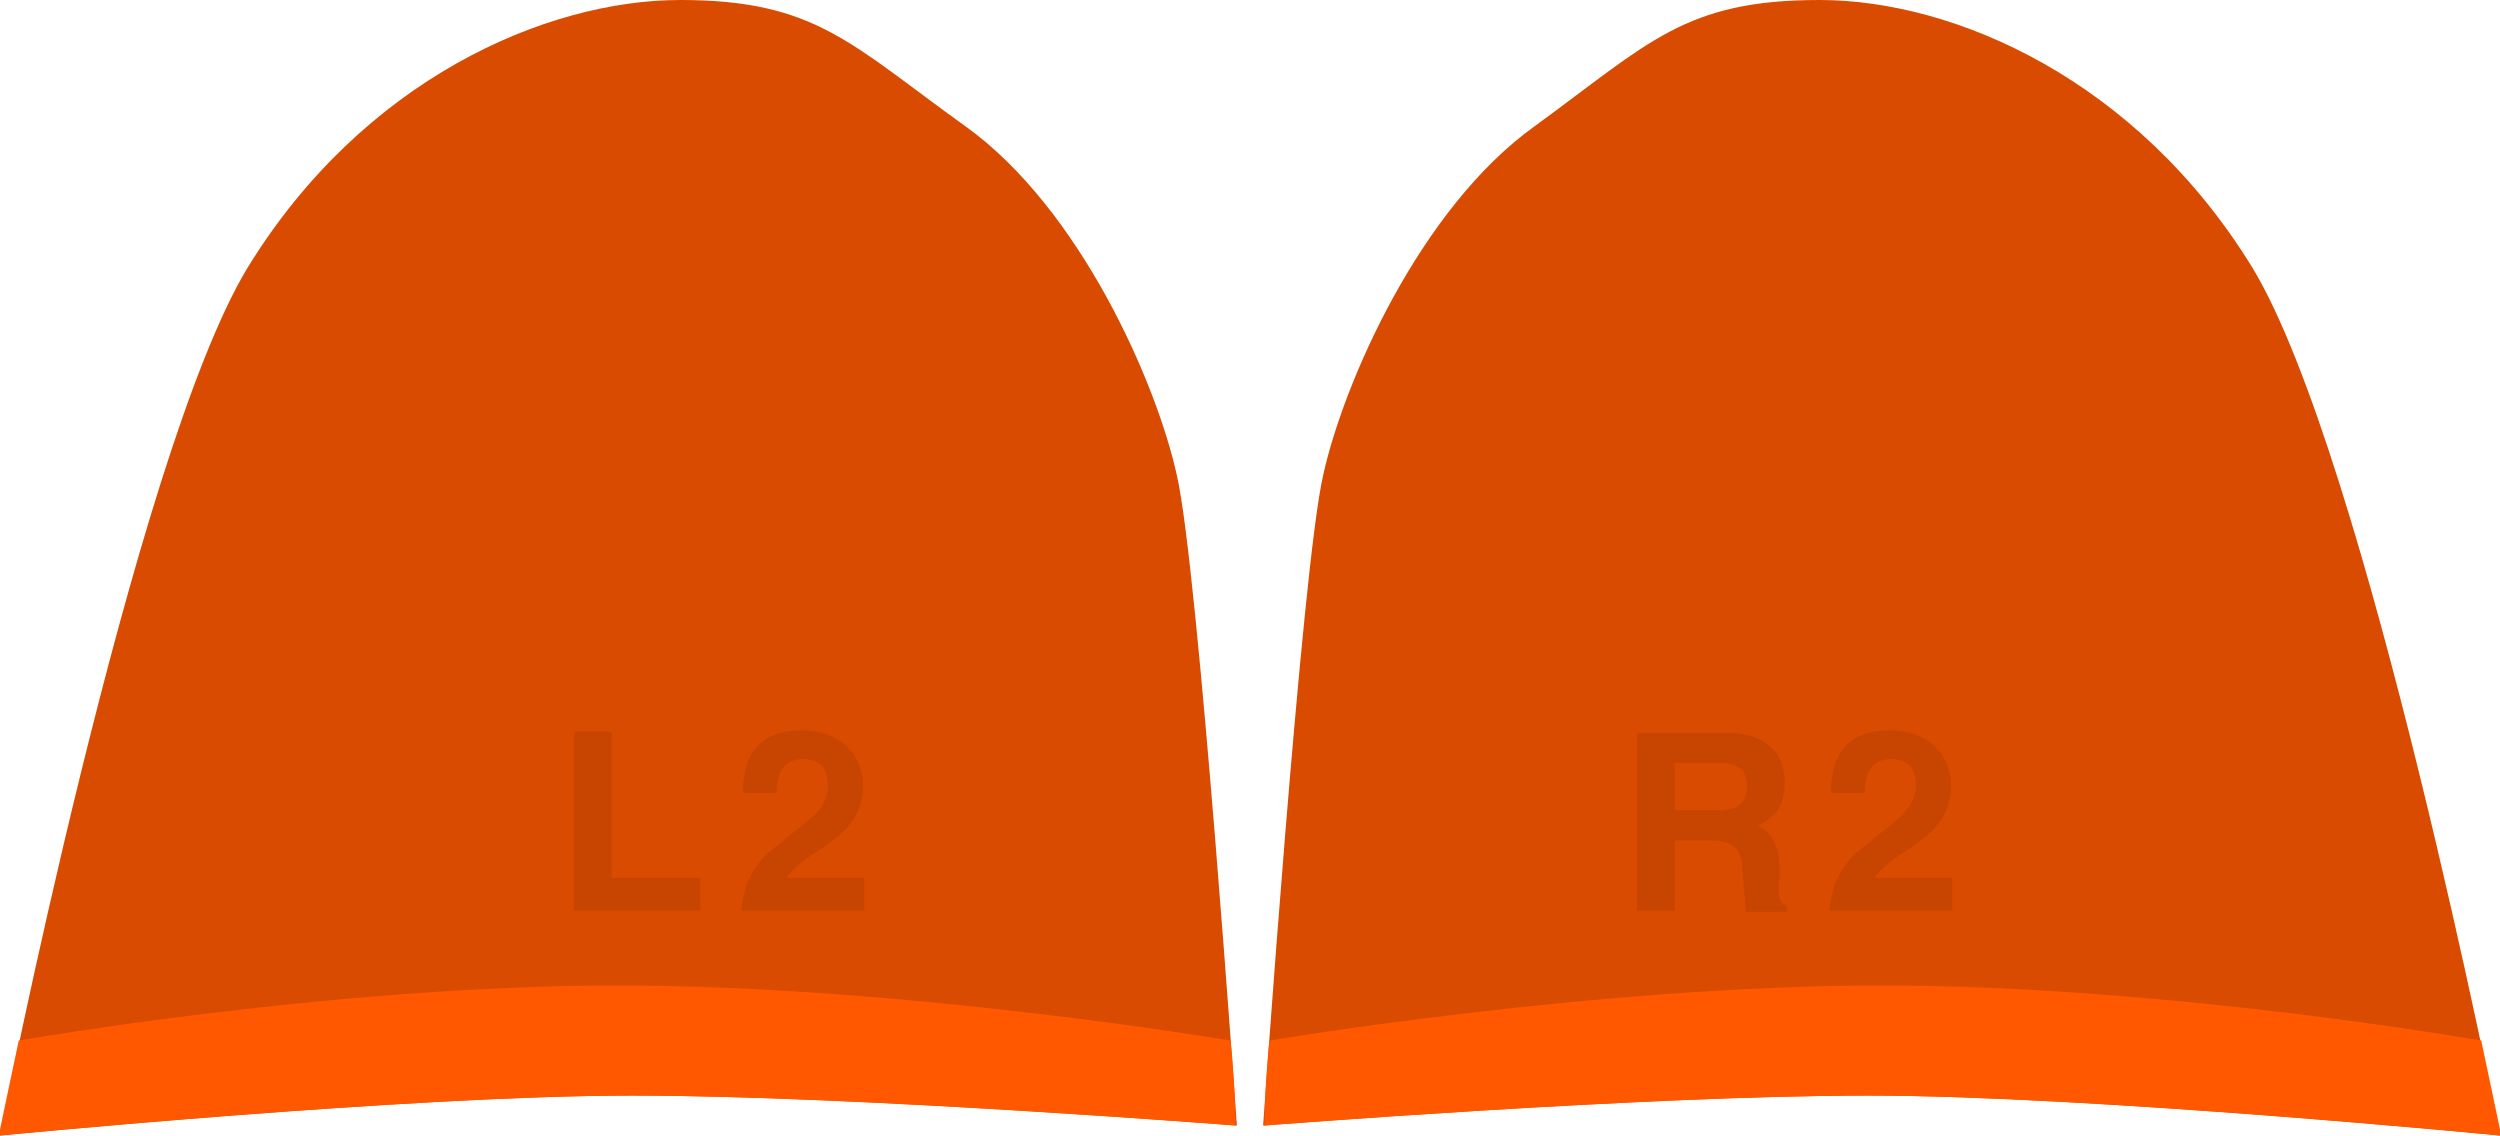
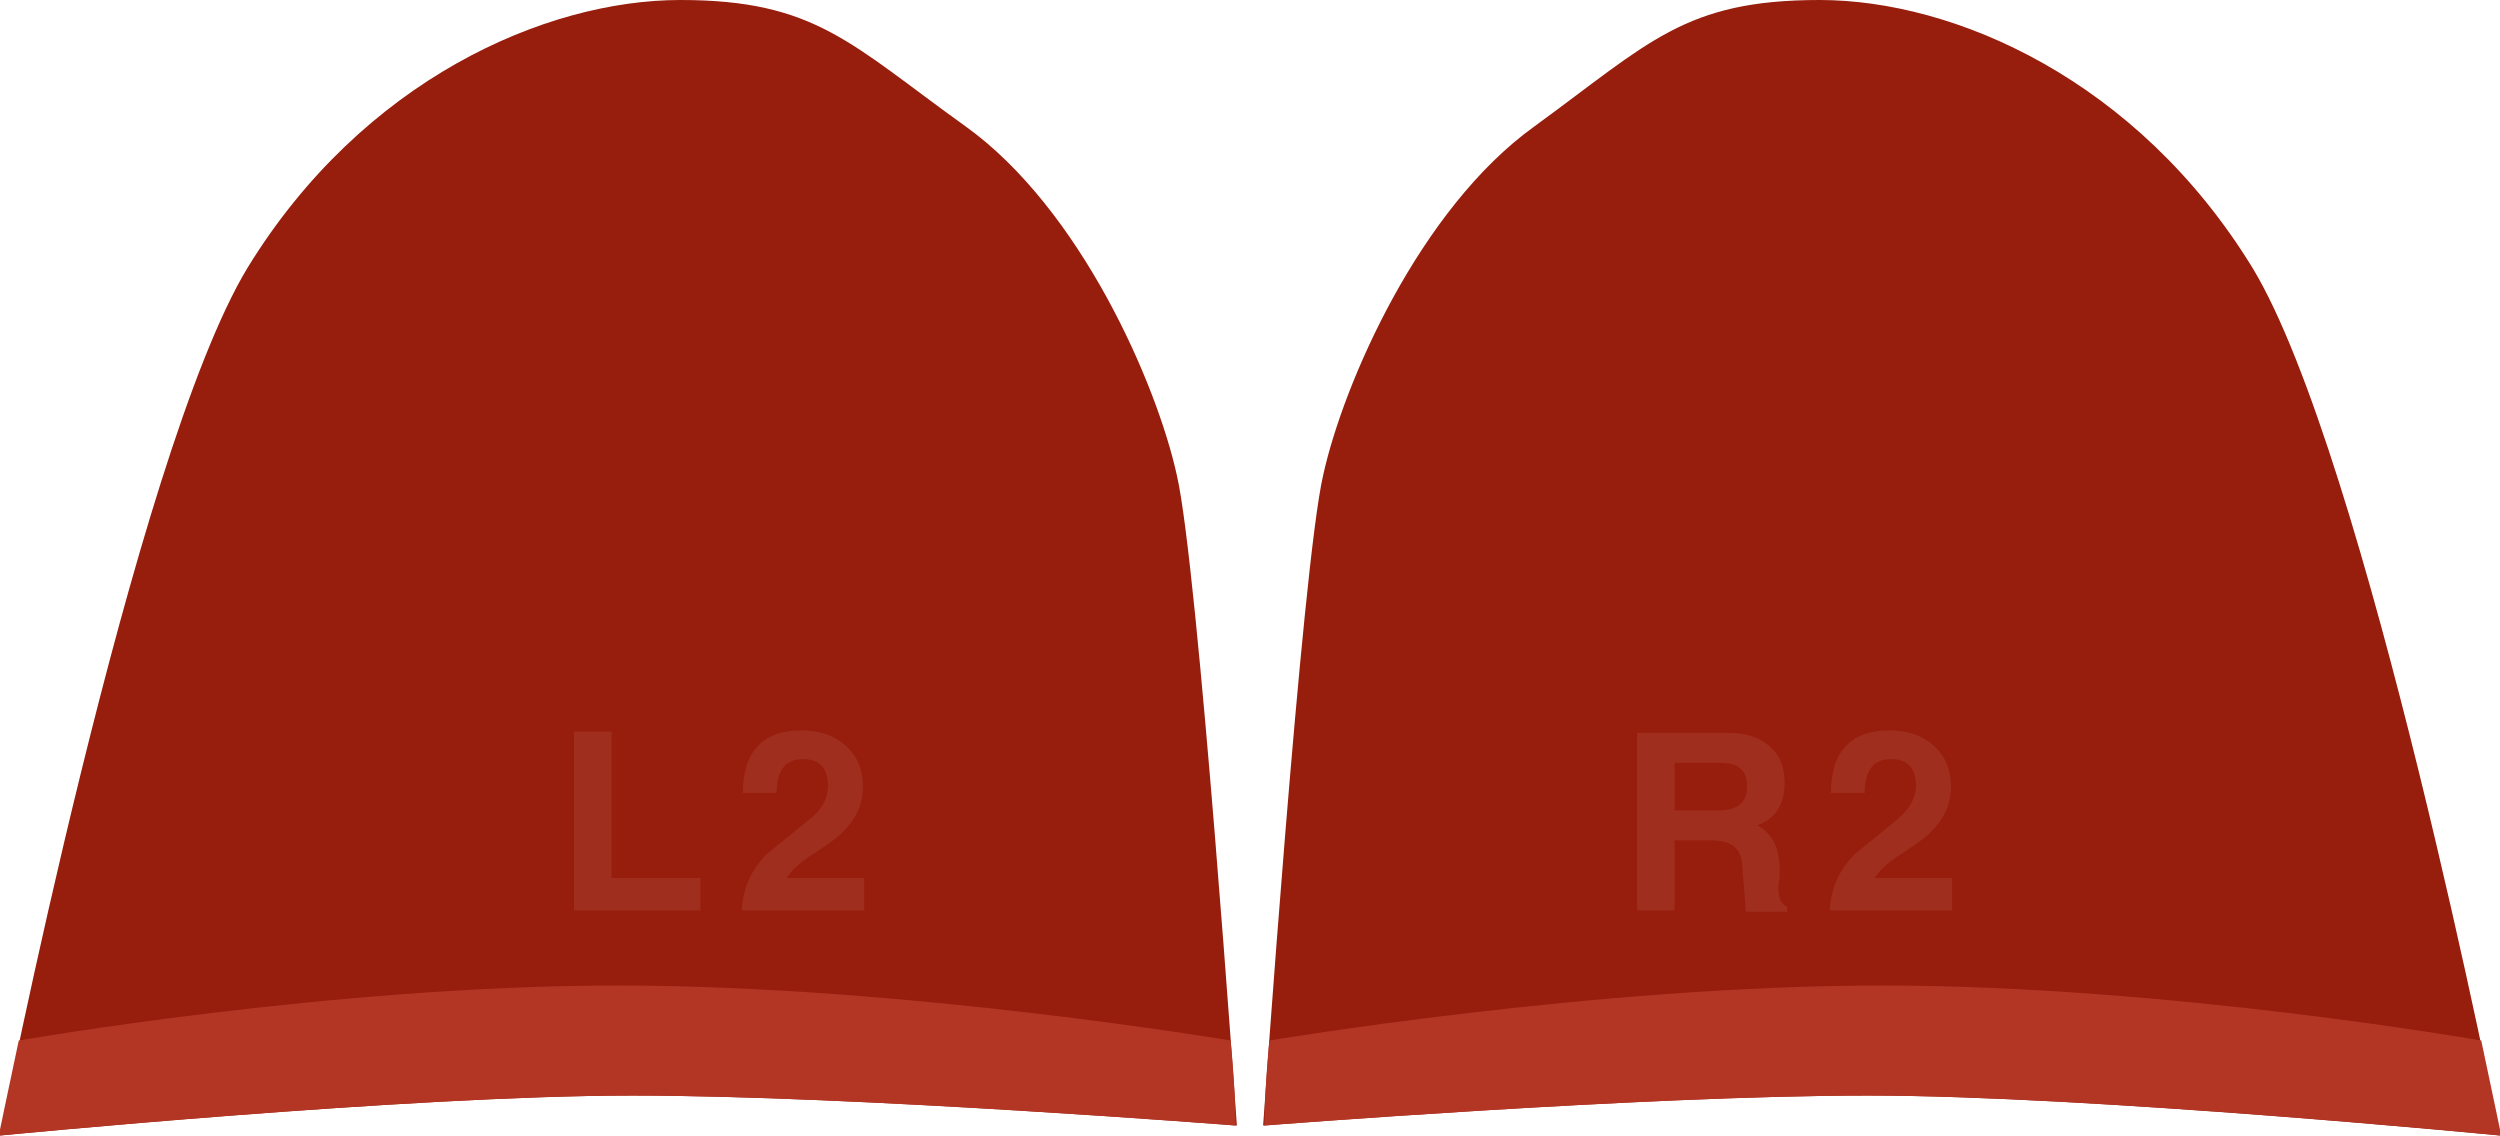
<svg xmlns="http://www.w3.org/2000/svg" version="1.1" id="Layer_1" x="0px" y="0px" width="199.9px" height="90.8px" viewBox="-859 495.2 199.9 90.8" style="enable-background:new -859 495.2 199.9 90.8;" xml:space="preserve">
  <defs id="defs7040" />
  <style type="text/css" id="style7003">
	.st0{fill:#3ED8D2;}
	.st1{fill:#61E0DF;}
	.st2{opacity:8.000000e-002;}
</style>
  <g id="g7019">
    <g id="g7009">
-       <path class="st0" d="M-659.1,586c0,0-32.7-3.2-50.6-3.2c-17.9,0-48.3,2.4-48.3,2.4s3.1-44.7,4.8-52c1.6-7.3,7.7-21.3,16.9-27.9    c9.2-6.7,12-10.1,22.8-10.1s25.4,6.4,34.6,21.4C-669.8,531.6-659.1,586-659.1,586z" id="path7005" style="fill:#d84b00;fill-opacity:1" />
-       <path class="st1" d="M-757.5,578.4c0,0,26.1-4.4,49-4.4c22.8,0,47.9,4.4,47.9,4.4c1,4.7,1.6,7.6,1.6,7.6s-32.7-3.2-50.6-3.2    s-48.3,2.4-48.3,2.4S-757.9,582.5-757.5,578.4z" id="path7007" style="fill:#ff5800;fill-opacity:1" />
+       <path class="st0" d="M-659.1,586c0,0-32.7-3.2-50.6-3.2c-17.9,0-48.3,2.4-48.3,2.4s3.1-44.7,4.8-52c1.6-7.3,7.7-21.3,16.9-27.9    c9.2-6.7,12-10.1,22.8-10.1s25.4,6.4,34.6,21.4C-669.8,531.6-659.1,586-659.1,586z" id="path7005" style="fill:#971d0c;fill-opacity:1" />
+       <path class="st1" d="M-757.5,578.4c0,0,26.1-4.4,49-4.4c22.8,0,47.9,4.4,47.9,4.4c1,4.7,1.6,7.6,1.6,7.6s-32.7-3.2-50.6-3.2    s-48.3,2.4-48.3,2.4S-757.9,582.5-757.5,578.4z" id="path7007" style="fill:#b33625;fill-opacity:1" />
    </g>
    <g class="st2" id="g7017">
      <g id="g7013">
-         <path d="M-707.5,560.9c-2.1,1.7-3.2,2.6-3.2,2.6c-1.2,1.2-1.9,2.7-2,4.5h9.8v-2.6h-6.2c0.3-0.5,1-1.2,2.1-1.9     c1.4-0.9,2.3-1.6,2.7-2.1c0.9-1,1.3-2.1,1.3-3.3c0-1.4-0.5-2.5-1.4-3.3c-0.9-0.8-2.1-1.2-3.5-1.2c-3.1,0-4.7,1.7-4.7,5h2.7     c0-1.8,0.7-2.7,2.1-2.7c1.3,0,2,0.7,2,2.1C-705.8,559.1-706.4,560-707.5,560.9z" id="path7011" />
+         <path d="M-707.5,560.9c-2.1,1.7-3.2,2.6-3.2,2.6c-1.2,1.2-1.9,2.7-2,4.5h9.8v-2.6h-6.2c0.3-0.5,1-1.2,2.1-1.9     c1.4-0.9,2.3-1.6,2.7-2.1c0.9-1,1.3-2.1,1.3-3.3c0-1.4-0.5-2.5-1.4-3.3c-0.9-0.8-2.1-1.2-3.5-1.2c-3.1,0-4.7,1.7-4.7,5h2.7     c0-1.8,0.7-2.7,2.1-2.7c1.3,0,2,0.7,2,2.1C-705.8,559.1-706.4,560-707.5,560.9z" id="path7011" style="fill:#fff7f6;fill-opacity:1" />
      </g>
-       <path d="M-725.1,562.4h3c1.5,0,2.3,0.6,2.4,1.9c0.1,1.2,0.2,2.5,0.3,3.8h3.3v-0.4c-0.5-0.2-0.7-0.7-0.7-1.5c0-0.2,0-0.4,0.1-0.8    v-0.7c0-1.7-0.6-2.9-1.8-3.5c1.4-0.5,2.2-1.6,2.2-3.4c0-1.3-0.4-2.3-1.3-3c-0.8-0.7-1.9-1-3.2-1h-7.3V568h3V562.4z M-725.1,556.2    h3.7c1.4,0,2.1,0.6,2.1,1.9c0,1.3-0.8,1.9-2.3,1.9h-3.5V556.2z" id="path7015" />
+       <path d="M-725.1,562.4h3c1.5,0,2.3,0.6,2.4,1.9c0.1,1.2,0.2,2.5,0.3,3.8h3.3v-0.4c-0.5-0.2-0.7-0.7-0.7-1.5c0-0.2,0-0.4,0.1-0.8    v-0.7c0-1.7-0.6-2.9-1.8-3.5c1.4-0.5,2.2-1.6,2.2-3.4c0-1.3-0.4-2.3-1.3-3c-0.8-0.7-1.9-1-3.2-1h-7.3V568h3V562.4z M-725.1,556.2    h3.7c1.4,0,2.1,0.6,2.1,1.9c0,1.3-0.8,1.9-2.3,1.9h-3.5V556.2z" id="path7015" style="fill:#fff7f6;fill-opacity:1" />
    </g>
  </g>
  <g id="g7035">
    <g id="g7025">
-       <path class="st0" d="M-859,586c0,0,32.7-3.2,50.6-3.2c17.9,0,48.3,2.4,48.3,2.4s-3.1-44.7-4.8-52c-1.6-7.3-7.7-21.3-16.9-27.9    s-12-10.1-22.8-10.1c-10.8,0-25.4,6.4-34.6,21.4C-848.3,531.6-859,586-859,586z" id="path7021" style="fill:#d84b00;fill-opacity:1" />
-       <path class="st1" d="M-760.6,578.4c0,0-26.1-4.4-49-4.4c-22.8,0-47.9,4.4-47.9,4.4c-1,4.7-1.6,7.6-1.6,7.6s32.7-3.2,50.6-3.2    s48.3,2.4,48.3,2.4S-760.2,582.5-760.6,578.4z" id="path7023" style="fill:#ff5800;fill-opacity:1" />
+       <path class="st0" d="M-859,586c0,0,32.7-3.2,50.6-3.2c17.9,0,48.3,2.4,48.3,2.4s-3.1-44.7-4.8-52c-1.6-7.3-7.7-21.3-16.9-27.9    s-12-10.1-22.8-10.1c-10.8,0-25.4,6.4-34.6,21.4C-848.3,531.6-859,586-859,586z" id="path7021" style="fill:#971d0c;fill-opacity:1" />
+       <path class="st1" d="M-760.6,578.4c0,0-26.1-4.4-49-4.4c-22.8,0-47.9,4.4-47.9,4.4c-1,4.7-1.6,7.6-1.6,7.6s32.7-3.2,50.6-3.2    s48.3,2.4,48.3,2.4S-760.2,582.5-760.6,578.4z" id="path7023" style="fill:#b33625;fill-opacity:1" />
    </g>
    <g class="st2" id="g7033">
      <g id="g7029">
-         <path d="M-794.5,560.9c-2.1,1.7-3.2,2.6-3.2,2.6c-1.2,1.2-1.9,2.7-2,4.5h9.8v-2.6h-6.2c0.3-0.5,1-1.2,2.1-1.9     c1.4-0.9,2.3-1.6,2.7-2.1c0.9-1,1.3-2.1,1.3-3.3c0-1.4-0.5-2.5-1.4-3.3c-0.9-0.8-2.1-1.2-3.5-1.2c-3.1,0-4.7,1.7-4.7,5h2.7     c0-1.8,0.7-2.7,2.1-2.7c1.3,0,2,0.7,2,2.1C-792.8,559.1-793.3,560-794.5,560.9z" id="path7027" />
+         <path d="M-794.5,560.9c-2.1,1.7-3.2,2.6-3.2,2.6c-1.2,1.2-1.9,2.7-2,4.5h9.8v-2.6h-6.2c0.3-0.5,1-1.2,2.1-1.9     c1.4-0.9,2.3-1.6,2.7-2.1c0.9-1,1.3-2.1,1.3-3.3c0-1.4-0.5-2.5-1.4-3.3c-0.9-0.8-2.1-1.2-3.5-1.2c-3.1,0-4.7,1.7-4.7,5h2.7     c0-1.8,0.7-2.7,2.1-2.7c1.3,0,2,0.7,2,2.1C-792.8,559.1-793.3,560-794.5,560.9z" id="path7027" style="fill:#fff7f6;fill-opacity:1" />
      </g>
-       <polygon points="-803,565.4 -810.1,565.4 -810.1,553.7 -813.1,553.7 -813.1,568 -803,568   " id="polygon7031" />
+       <polygon points="-803,565.4 -810.1,565.4 -810.1,553.7 -813.1,553.7 -813.1,568 -803,568   " id="polygon7031" style="fill:#fff7f6;fill-opacity:1" />
    </g>
  </g>
</svg>
